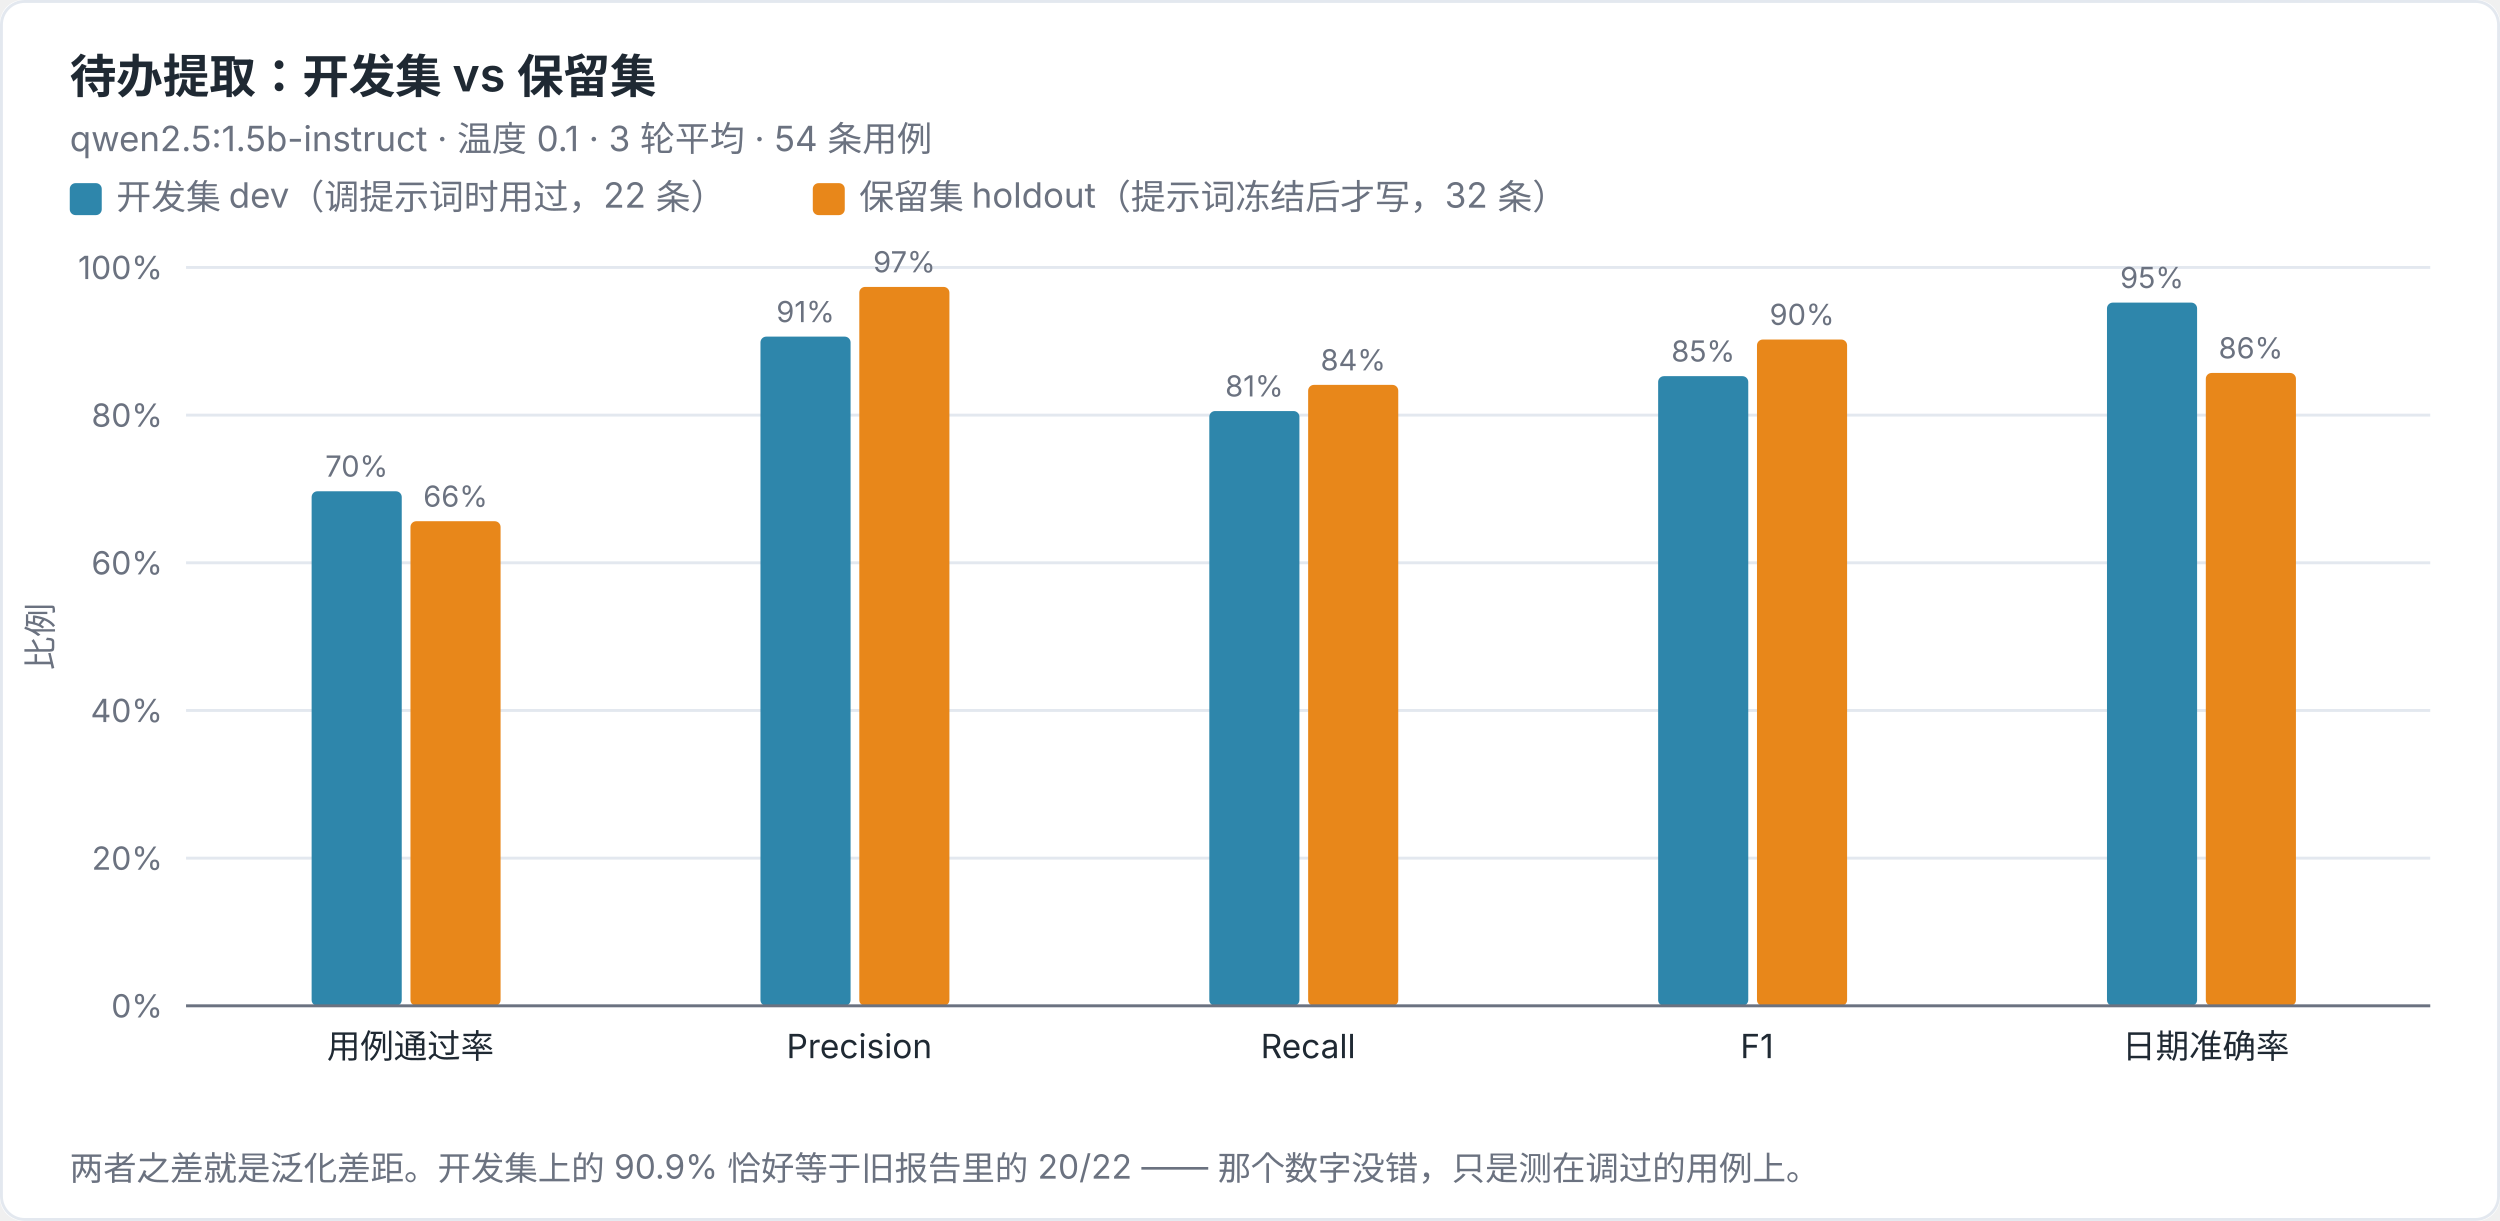
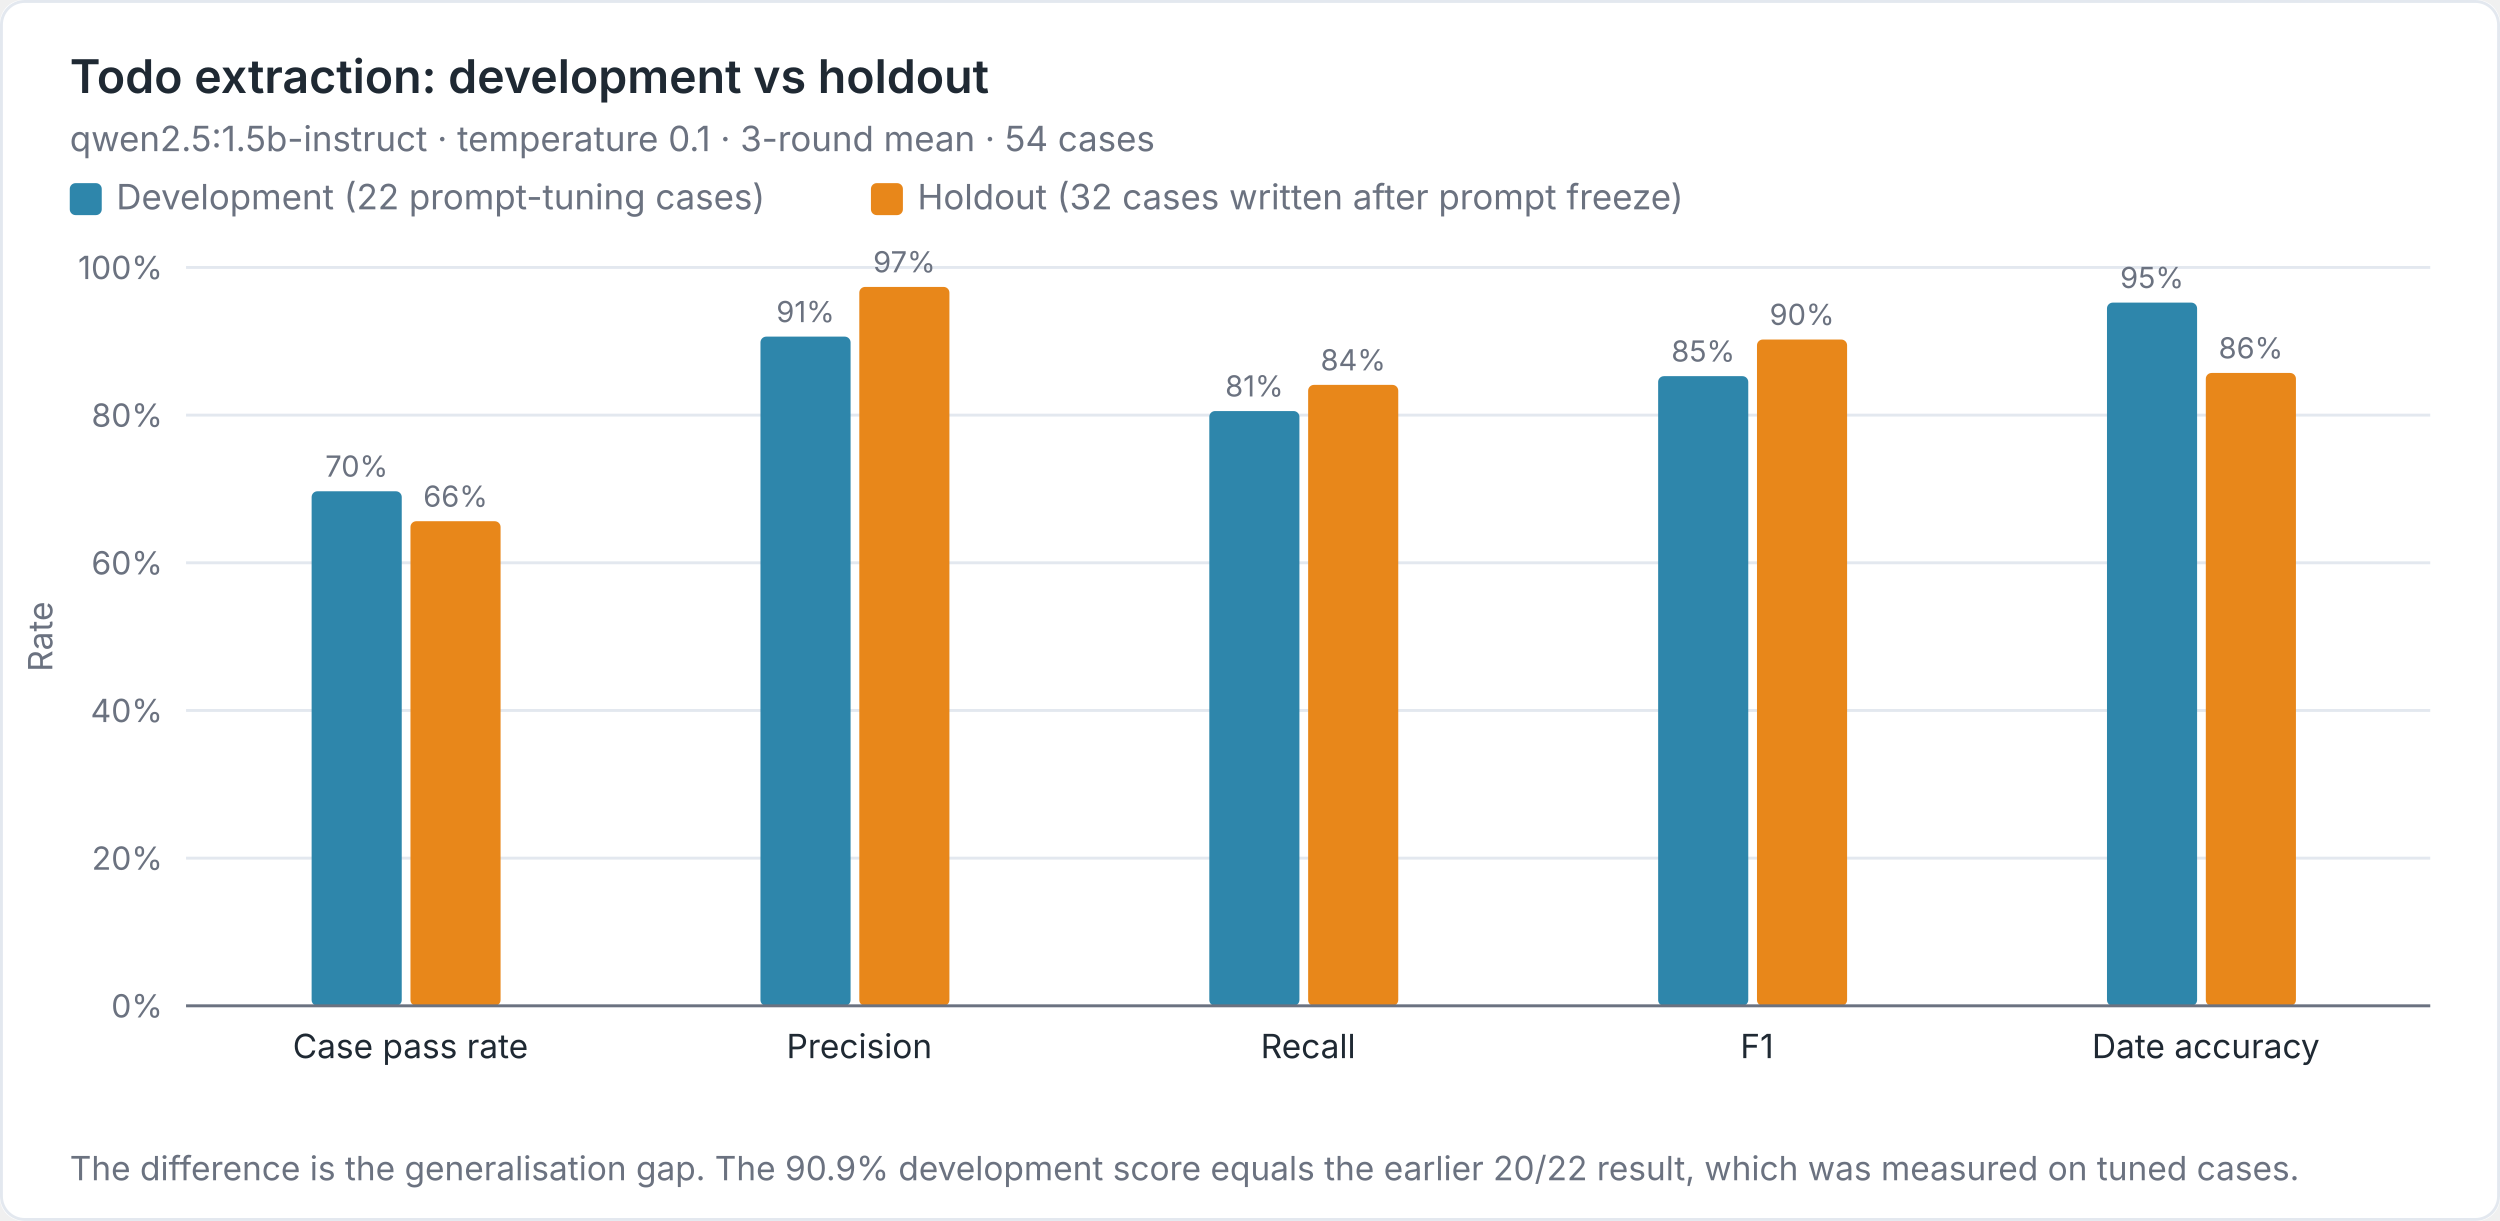
<svg xmlns="http://www.w3.org/2000/svg" width="860" height="420" viewBox="0 0 860 420" role="img">
  <rect width="860" height="420" fill="#FFFFFF" rx="8" />
  <rect x="0.5" y="0.5" width="859" height="419" fill="none" stroke="#E3E8EF" rx="8" />
-   <text x="24" y="32" font-family="-apple-system, BlinkMacSystemFont, 'Segoe UI', 'Noto Sans SC', 'Microsoft YaHei', sans-serif" font-size="16" fill="#1F2933" text-anchor="start" font-weight="600">待办提取：开发集 vs 保留集</text>
-   <text x="24" y="52" font-family="-apple-system, BlinkMacSystemFont, 'Segoe UI', 'Noto Sans SC', 'Microsoft YaHei', sans-serif" font-size="12" fill="#6B7280" text-anchor="start" font-weight="400">qwen2.5:1.5b-instruct · 温度 0.1 · 3 轮平均 · 54 条用例</text>
+   <text x="24" y="32" font-family="-apple-system, BlinkMacSystemFont, 'Segoe UI', 'Noto Sans SC', 'Microsoft YaHei', sans-serif" font-size="16" fill="#1F2933" text-anchor="start" font-weight="600">Todo extraction: development vs holdout</text>
+   <text x="24" y="52" font-family="-apple-system, BlinkMacSystemFont, 'Segoe UI', 'Noto Sans SC', 'Microsoft YaHei', sans-serif" font-size="12" fill="#6B7280" text-anchor="start" font-weight="400">qwen2.5:1.5b-instruct · temperature 0.1 · 3-round mean · 54 cases</text>
  <rect x="24.0" y="63" width="11" height="11" rx="2" fill="#2E86AB" />
-   <text x="40" y="72" font-family="-apple-system, BlinkMacSystemFont, 'Segoe UI', 'Noto Sans SC', 'Microsoft YaHei', sans-serif" font-size="12" fill="#6B7280" text-anchor="start" font-weight="400">开发集 dev（调提示词时用过，22 条）</text>
-   <rect x="279.6" y="63" width="11" height="11" rx="2" fill="#E8871A" />
-   <text x="295.56" y="72" font-family="-apple-system, BlinkMacSystemFont, 'Segoe UI', 'Noto Sans SC', 'Microsoft YaHei', sans-serif" font-size="12" fill="#6B7280" text-anchor="start" font-weight="400">保留集 holdout（提示词冻结后才写，32 条）</text>
+   <text x="40" y="72" font-family="-apple-system, BlinkMacSystemFont, 'Segoe UI', 'Noto Sans SC', 'Microsoft YaHei', sans-serif" font-size="12" fill="#6B7280" text-anchor="start" font-weight="400">Development (22 prompt-tuning cases)</text>
+   <rect x="299.6" y="63" width="11" height="11" rx="2" fill="#E8871A" />
+   <text x="315.6" y="72" font-family="-apple-system, BlinkMacSystemFont, 'Segoe UI', 'Noto Sans SC', 'Microsoft YaHei', sans-serif" font-size="12" fill="#6B7280" text-anchor="start" font-weight="400">Holdout (32 cases written after prompt freeze)</text>
  <line x1="64" y1="346" x2="836" y2="346" stroke="#E3E8EF" />
  <text x="56" y="350" font-family="-apple-system, BlinkMacSystemFont, 'Segoe UI', 'Noto Sans SC', 'Microsoft YaHei', sans-serif" font-size="11" fill="#6B7280" text-anchor="end" font-weight="400">0%</text>
  <line x1="64" y1="295.2" x2="836" y2="295.2" stroke="#E3E8EF" />
  <text x="56" y="299.2" font-family="-apple-system, BlinkMacSystemFont, 'Segoe UI', 'Noto Sans SC', 'Microsoft YaHei', sans-serif" font-size="11" fill="#6B7280" text-anchor="end" font-weight="400">20%</text>
  <line x1="64" y1="244.4" x2="836" y2="244.4" stroke="#E3E8EF" />
  <text x="56" y="248.4" font-family="-apple-system, BlinkMacSystemFont, 'Segoe UI', 'Noto Sans SC', 'Microsoft YaHei', sans-serif" font-size="11" fill="#6B7280" text-anchor="end" font-weight="400">40%</text>
  <line x1="64" y1="193.6" x2="836" y2="193.6" stroke="#E3E8EF" />
  <text x="56" y="197.6" font-family="-apple-system, BlinkMacSystemFont, 'Segoe UI', 'Noto Sans SC', 'Microsoft YaHei', sans-serif" font-size="11" fill="#6B7280" text-anchor="end" font-weight="400">60%</text>
  <line x1="64" y1="142.8" x2="836" y2="142.8" stroke="#E3E8EF" />
  <text x="56" y="146.8" font-family="-apple-system, BlinkMacSystemFont, 'Segoe UI', 'Noto Sans SC', 'Microsoft YaHei', sans-serif" font-size="11" fill="#6B7280" text-anchor="end" font-weight="400">80%</text>
  <line x1="64" y1="92" x2="836" y2="92" stroke="#E3E8EF" />
  <text x="56" y="96" font-family="-apple-system, BlinkMacSystemFont, 'Segoe UI', 'Noto Sans SC', 'Microsoft YaHei', sans-serif" font-size="11" fill="#6B7280" text-anchor="end" font-weight="400">100%</text>
-   <text x="18" y="219" font-family="-apple-system, BlinkMacSystemFont, 'Segoe UI', 'Noto Sans SC', 'Microsoft YaHei', sans-serif" font-size="11.5" fill="#6B7280" text-anchor="middle" font-weight="400" transform="rotate(-90 18 219)">比例</text>
+   <text x="18" y="219" font-family="-apple-system, BlinkMacSystemFont, 'Segoe UI', 'Noto Sans SC', 'Microsoft YaHei', sans-serif" font-size="11.5" fill="#6B7280" text-anchor="middle" font-weight="400" transform="rotate(-90 18 219)">Rate</text>
  <rect x="107.2" y="169.0" width="31.0" height="177.0" fill="#2E86AB" rx="2" />
  <text x="122.7" y="163.97" font-family="-apple-system, BlinkMacSystemFont, 'Segoe UI', 'Noto Sans SC', 'Microsoft YaHei', sans-serif" font-size="10" fill="#6B7280" text-anchor="middle" font-weight="400">70%</text>
  <rect x="141.2" y="179.3" width="31.0" height="166.7" fill="#E8871A" rx="2" />
  <text x="156.7" y="174.312" font-family="-apple-system, BlinkMacSystemFont, 'Segoe UI', 'Noto Sans SC', 'Microsoft YaHei', sans-serif" font-size="10" fill="#6B7280" text-anchor="middle" font-weight="400">66%</text>
-   <text x="141.2" y="364" font-family="-apple-system, BlinkMacSystemFont, 'Segoe UI', 'Noto Sans SC', 'Microsoft YaHei', sans-serif" font-size="11.5" fill="#1F2933" text-anchor="middle" font-weight="400">用例通过率</text>
+   <text x="141.2" y="364" font-family="-apple-system, BlinkMacSystemFont, 'Segoe UI', 'Noto Sans SC', 'Microsoft YaHei', sans-serif" font-size="11.5" fill="#1F2933" text-anchor="middle" font-weight="400">Case pass rate</text>
  <rect x="261.6" y="115.8" width="31.0" height="230.2" fill="#2E86AB" rx="2" />
  <text x="277.1" y="110.824" font-family="-apple-system, BlinkMacSystemFont, 'Segoe UI', 'Noto Sans SC', 'Microsoft YaHei', sans-serif" font-size="10" fill="#6B7280" text-anchor="middle" font-weight="400">91%</text>
  <rect x="295.6" y="98.7" width="31.0" height="247.3" fill="#E8871A" rx="2" />
  <text x="311.1" y="93.684" font-family="-apple-system, BlinkMacSystemFont, 'Segoe UI', 'Noto Sans SC', 'Microsoft YaHei', sans-serif" font-size="10" fill="#6B7280" text-anchor="middle" font-weight="400">97%</text>
  <text x="295.6" y="364" font-family="-apple-system, BlinkMacSystemFont, 'Segoe UI', 'Noto Sans SC', 'Microsoft YaHei', sans-serif" font-size="11.5" fill="#1F2933" text-anchor="middle" font-weight="400">Precision</text>
  <rect x="416.0" y="141.4" width="31.0" height="204.6" fill="#2E86AB" rx="2" />
  <text x="431.5" y="136.389" font-family="-apple-system, BlinkMacSystemFont, 'Segoe UI', 'Noto Sans SC', 'Microsoft YaHei', sans-serif" font-size="10" fill="#6B7280" text-anchor="middle" font-weight="400">81%</text>
  <rect x="450.0" y="132.4" width="31.0" height="213.6" fill="#E8871A" rx="2" />
  <text x="465.5" y="127.409" font-family="-apple-system, BlinkMacSystemFont, 'Segoe UI', 'Noto Sans SC', 'Microsoft YaHei', sans-serif" font-size="10" fill="#6B7280" text-anchor="middle" font-weight="400">84%</text>
  <text x="450" y="364" font-family="-apple-system, BlinkMacSystemFont, 'Segoe UI', 'Noto Sans SC', 'Microsoft YaHei', sans-serif" font-size="11.5" fill="#1F2933" text-anchor="middle" font-weight="400">Recall</text>
  <rect x="570.4" y="129.4" width="31.0" height="216.6" fill="#2E86AB" rx="2" />
  <text x="585.9" y="124.384" font-family="-apple-system, BlinkMacSystemFont, 'Segoe UI', 'Noto Sans SC', 'Microsoft YaHei', sans-serif" font-size="10" fill="#6B7280" text-anchor="middle" font-weight="400">85%</text>
  <rect x="604.4" y="116.8" width="31.0" height="229.2" fill="#E8871A" rx="2" />
  <text x="619.9" y="111.78" font-family="-apple-system, BlinkMacSystemFont, 'Segoe UI', 'Noto Sans SC', 'Microsoft YaHei', sans-serif" font-size="10" fill="#6B7280" text-anchor="middle" font-weight="400">90%</text>
  <text x="604.4" y="364" font-family="-apple-system, BlinkMacSystemFont, 'Segoe UI', 'Noto Sans SC', 'Microsoft YaHei', sans-serif" font-size="11.5" fill="#1F2933" text-anchor="middle" font-weight="400">F1</text>
  <rect x="724.8" y="104.1" width="31.0" height="241.9" fill="#2E86AB" rx="2" />
  <text x="740.3" y="99.095" font-family="-apple-system, BlinkMacSystemFont, 'Segoe UI', 'Noto Sans SC', 'Microsoft YaHei', sans-serif" font-size="10" fill="#6B7280" text-anchor="middle" font-weight="400">95%</text>
  <rect x="758.8" y="128.3" width="31.0" height="217.7" fill="#E8871A" rx="2" />
  <text x="774.3" y="123.286" font-family="-apple-system, BlinkMacSystemFont, 'Segoe UI', 'Noto Sans SC', 'Microsoft YaHei', sans-serif" font-size="10" fill="#6B7280" text-anchor="middle" font-weight="400">86%</text>
-   <text x="758.8" y="364" font-family="-apple-system, BlinkMacSystemFont, 'Segoe UI', 'Noto Sans SC', 'Microsoft YaHei', sans-serif" font-size="11.5" fill="#1F2933" text-anchor="middle" font-weight="400">日期准确率</text>
+   <text x="758.8" y="364" font-family="-apple-system, BlinkMacSystemFont, 'Segoe UI', 'Noto Sans SC', 'Microsoft YaHei', sans-serif" font-size="11.5" fill="#1F2933" text-anchor="middle" font-weight="400">Date accuracy</text>
  <line x1="64" y1="346" x2="836" y2="346" stroke="#6B7280" />
-   <text x="24" y="406" font-family="-apple-system, BlinkMacSystemFont, 'Segoe UI', 'Noto Sans SC', 'Microsoft YaHei', sans-serif" font-size="11.5" fill="#6B7280" text-anchor="start" font-weight="400">两者之差就是泛化差距。开发集上的 90.9% 恰好等于旧报告里的 20/22 —— 那个数字没错，只是测在调过的用例上。</text>
+   <text x="24" y="406" font-family="-apple-system, BlinkMacSystemFont, 'Segoe UI', 'Noto Sans SC', 'Microsoft YaHei', sans-serif" font-size="11.5" fill="#6B7280" text-anchor="start" font-weight="400">The difference is the generalisation gap. The 90.9% development score equals the earlier 20/22 result, which was measured on tuned cases.</text>
</svg>
